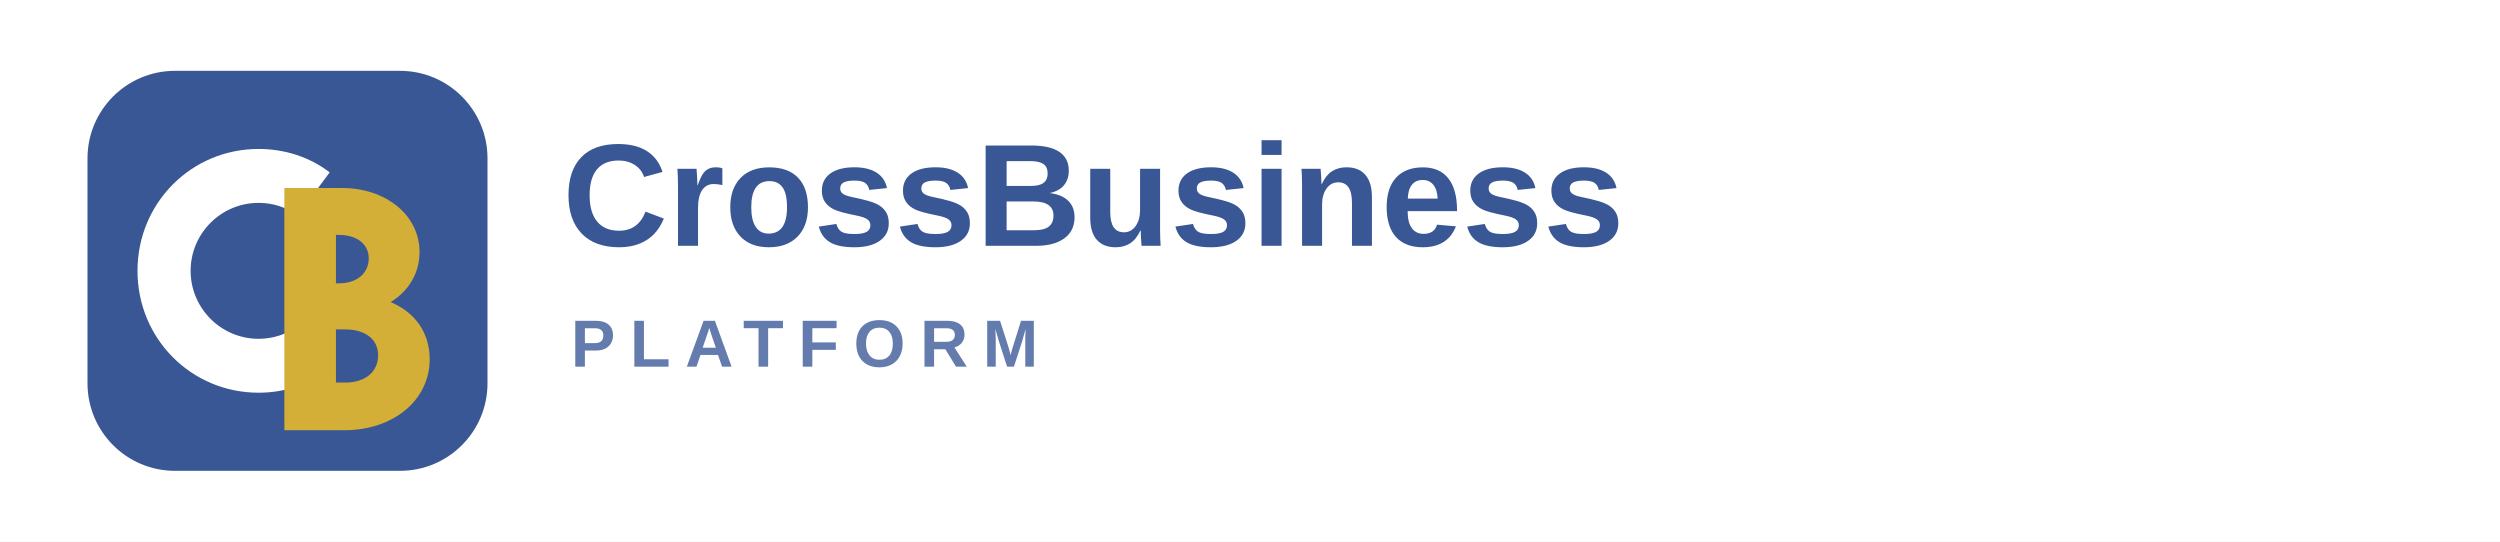
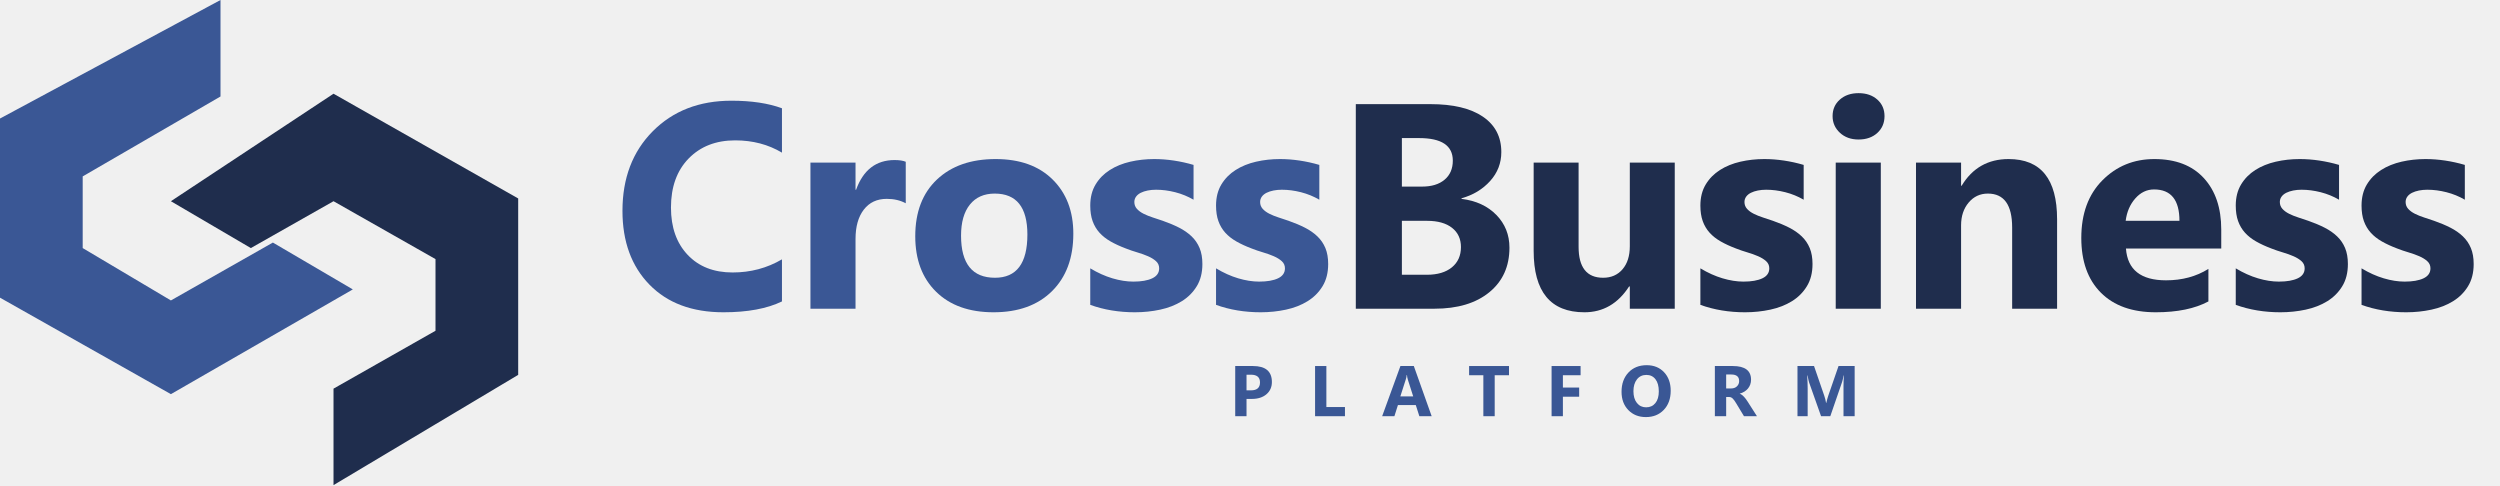
- <svg xmlns="http://www.w3.org/2000/svg" viewBox="0 0 1200 260">
-   <rect width="1200" height="260" fill="#FFFFFF" />
-   <g transform="translate(42 34) scale(.375)">
-     <rect width="512" height="512" rx="112" fill="#3A5795" />
-     <path d="M310 130c-26-20-58-30-91-30-86 0-155 69-155 156s69 156 155 156c34 0 66-11 92-31l-42-54c-14 10-31 16-50 16-48 0-87-39-87-87s39-87 87-87c19 0 36 6 50 16z" fill="white" />
-     <path d="M252 150h74c55 0 99 34 99 82 0 27-14 50-37 64 31 13 50 39 50 73 0 53-47 91-109 91h-77V150zm70 122c23 0 38-13 38-32 0-18-15-30-38-30h-4v62h4zm8 127c26 0 42-14 42-35 0-20-16-33-42-33h-12v68h12z" fill="#D4AF37" />
+ <svg xmlns="http://www.w3.org/2000/svg" viewBox="0 0 907 176" role="img" aria-labelledby="title">
+   <g transform="">
+     <path fill="#3A5795" d="M80 0 L80 35 L30 64 L30 90 L62 109 L99 88 L128 105 L62 143 L0 108 L0 43 Z" />
+     <path fill="#1F2D4D" d="M121 34 L188 72 L188 136 L121 176 L121 141 L158 120 L158 94 L121 73 L91 90 L62 73 Z" />
  </g>
-   <text x="270" y="118" font-family="Arial,Helvetica,sans-serif" font-size="70" font-weight="700" fill="#3A5795">CrossBusiness</text>
-   <text x="274" y="176" font-family="Arial,Helvetica,sans-serif" font-size="32" font-weight="600" letter-spacing="7" fill="#637BAD">PLATFORM</text>
+   <path fill="#3A5795" transform="translate(222.000 112) scale(0.051758 -0.051758)" d="M1192 51Q1035 -25 782 -25Q452 -25 263.0 169.0Q74 363 74 686Q74 1030 286.5 1244.0Q499 1458 838 1458Q1048 1458 1192 1405V1094Q1048 1180 864 1180Q662 1180 538.0 1053.0Q414 926 414 709Q414 501 531.0 377.5Q648 254 846 254Q1035 254 1192 346Z" />
+   <path fill="#3A5795" transform="translate(287.146 112) scale(0.051758 -0.051758)" d="M801 739Q744 770 668 770Q565 770 507.0 694.5Q449 619 449 489V0H133V1024H449V834H453Q528 1042 723 1042Q773 1042 801 1030Z" />
+   <path fill="#3A5795" transform="translate(328.329 112) scale(0.051758 -0.051758)" d="M621 -25Q365 -25 218.5 118.5Q72 262 72 508Q72 762 224.0 905.5Q376 1049 635 1049Q890 1049 1035.0 905.5Q1180 762 1180 526Q1180 271 1030.5 123.0Q881 -25 621 -25ZM629 807Q517 807 455.0 730.0Q393 653 393 512Q393 217 631 217Q858 217 858 520Q858 807 629 807Z" />
+   <path fill="#3A5795" transform="translate(392.130 112) scale(0.051758 -0.051758)" d="M66 27V283Q144 236 221.5 213.0Q299 190 368 190Q452 190 500.5 213.0Q549 236 549 283Q549 313 527.0 333.0Q505 353 470.5 368.0Q436 383 395.0 395.0Q354 407 316 422Q255 445 208.5 471.5Q162 498 130.5 533.0Q99 568 82.5 614.0Q66 660 66 723Q66 809 103.5 871.0Q141 933 203.5 972.5Q266 1012 346.5 1030.5Q427 1049 514 1049Q582 1049 652.0 1038.5Q722 1028 790 1008V764Q730 799 661.5 816.5Q593 834 527 834Q496 834 468.5 828.5Q441 823 420.0 812.5Q399 802 387.0 785.5Q375 769 375 748Q375 720 393.0 700.0Q411 680 440.0 665.5Q469 651 504.5 639.5Q540 628 575 616Q638 594 689.0 568.0Q740 542 776.5 507.0Q813 472 832.5 425.0Q852 378 852 313Q852 222 812.5 157.5Q773 93 707.5 52.5Q642 12 556.5 -6.5Q471 -25 379 -25Q210 -25 66 27Z" />
+   <path fill="#3A5795" transform="translate(437.764 112) scale(0.051758 -0.051758)" d="M66 27V283Q144 236 221.5 213.0Q299 190 368 190Q452 190 500.5 213.0Q549 236 549 283Q549 313 527.0 333.0Q505 353 470.5 368.0Q436 383 395.0 395.0Q354 407 316 422Q255 445 208.5 471.5Q162 498 130.5 533.0Q99 568 82.5 614.0Q66 660 66 723Q66 809 103.5 871.0Q141 933 203.5 972.5Q266 1012 346.5 1030.5Q427 1049 514 1049Q582 1049 652.0 1038.5Q722 1028 790 1008V764Q730 799 661.5 816.5Q593 834 527 834Q496 834 468.5 828.5Q441 823 420.0 812.5Q399 802 387.0 785.5Q375 769 375 748Q375 720 393.0 700.0Q411 680 440.0 665.5Q469 651 504.5 639.5Q540 628 575 616Q638 594 689.0 568.0Q740 542 776.5 507.0Q813 472 832.5 425.0Q852 378 852 313Q852 222 812.5 157.5Q773 93 707.5 52.5Q642 12 556.5 -6.5Q471 -25 379 -25Q210 -25 66 27Z" />
+   <path fill="#1F2D4D" transform="translate(483.397 112) scale(0.051758 -0.051758)" d="M164 0V1434H686Q926 1434 1055.0 1346.0Q1184 1258 1184 1098Q1184 982 1105.5 895.0Q1027 808 905 774V770Q1058 751 1149.5 657.0Q1241 563 1241 428Q1241 231 1100.0 115.5Q959 0 715 0ZM487 1196V856H629Q729 856 786.5 904.5Q844 953 844 1038Q844 1196 608 1196ZM487 616V238H662Q774 238 837.5 290.0Q901 342 901 432Q901 518 838.5 567.0Q776 616 664 616Z" />
+   <path fill="#1F2D4D" transform="translate(550.355 112) scale(0.051758 -0.051758)" d="M1106 0H791V156H786Q669 -25 473 -25Q117 -25 117 406V1024H432V434Q432 217 604 217Q689 217 740.0 276.5Q791 336 791 438V1024H1106Z" />
+   <path fill="#1F2D4D" transform="translate(613.483 112) scale(0.051758 -0.051758)" d="M66 27V283Q144 236 221.5 213.0Q299 190 368 190Q452 190 500.5 213.0Q549 236 549 283Q549 313 527.0 333.0Q505 353 470.5 368.0Q436 383 395.0 395.0Q354 407 316 422Q255 445 208.5 471.5Q162 498 130.5 533.0Q99 568 82.5 614.0Q66 660 66 723Q66 809 103.5 871.0Q141 933 203.5 972.5Q266 1012 346.5 1030.5Q427 1049 514 1049Q582 1049 652.0 1038.5Q722 1028 790 1008V764Q730 799 661.5 816.5Q593 834 527 834Q496 834 468.5 828.5Q441 823 420.0 812.5Q399 802 387.0 785.5Q375 769 375 748Q375 720 393.0 700.0Q411 680 440.0 665.5Q469 651 504.5 639.5Q540 628 575 616Q638 594 689.0 568.0Q740 542 776.5 507.0Q813 472 832.5 425.0Q852 378 852 313Q852 222 812.5 157.5Q773 93 707.5 52.5Q642 12 556.5 -6.5Q471 -25 379 -25Q210 -25 66 27Z" />
+   <path fill="#1F2D4D" transform="translate(659.117 112) scale(0.051758 -0.051758)" d="M293 1186Q213 1186 162.0 1233.5Q111 1281 111 1350Q111 1421 162.0 1466.0Q213 1511 293 1511Q374 1511 424.5 1466.0Q475 1421 475 1350Q475 1278 424.5 1232.0Q374 1186 293 1186ZM449 0H133V1024H449Z" />
+   <path fill="#1F2D4D" transform="translate(688.240 112) scale(0.051758 -0.051758)" d="M1122 0H807V569Q807 807 637 807Q555 807 502.0 744.0Q449 681 449 584V0H133V1024H449V862H453Q566 1049 782 1049Q1122 1049 1122 627Z" />
+   <path fill="#1F2D4D" transform="translate(751.368 112) scale(0.051758 -0.051758)" d="M1053 422H385Q401 199 666 199Q835 199 963 279V51Q821 -25 594 -25Q346 -25 209.0 112.5Q72 250 72 496Q72 751 220.0 900.0Q368 1049 584 1049Q808 1049 930.5 916.0Q1053 783 1053 555ZM760 616Q760 836 582 836Q506 836 450.5 773.0Q395 710 383 616Z" />
+   <path fill="#1F2D4D" transform="translate(807.716 112) scale(0.051758 -0.051758)" d="M66 27V283Q144 236 221.5 213.0Q299 190 368 190Q452 190 500.5 213.0Q549 236 549 283Q549 313 527.0 333.0Q505 353 470.5 368.0Q436 383 395.0 395.0Q354 407 316 422Q255 445 208.5 471.5Q162 498 130.5 533.0Q99 568 82.5 614.0Q66 660 66 723Q66 809 103.5 871.0Q141 933 203.5 972.5Q266 1012 346.5 1030.5Q427 1049 514 1049Q582 1049 652.0 1038.5Q722 1028 790 1008V764Q730 799 661.5 816.5Q593 834 527 834Q496 834 468.5 828.5Q441 823 420.0 812.5Q399 802 387.0 785.5Q375 769 375 748Q375 720 393.0 700.0Q411 680 440.0 665.5Q469 651 504.5 639.5Q540 628 575 616Q638 594 689.0 568.0Q740 542 776.5 507.0Q813 472 832.5 425.0Q852 378 852 313Q852 222 812.5 157.5Q773 93 707.5 52.5Q642 12 556.5 -6.5Q471 -25 379 -25Q210 -25 66 27Z" />
+   <path fill="#1F2D4D" transform="translate(853.350 112) scale(0.051758 -0.051758)" d="M66 27V283Q144 236 221.5 213.0Q299 190 368 190Q452 190 500.5 213.0Q549 236 549 283Q549 313 527.0 333.0Q505 353 470.5 368.0Q436 383 395.0 395.0Q354 407 316 422Q255 445 208.5 471.5Q162 498 130.5 533.0Q99 568 82.5 614.0Q66 660 66 723Q66 809 103.5 871.0Q141 933 203.5 972.5Q266 1012 346.5 1030.5Q427 1049 514 1049Q582 1049 652.0 1038.5Q722 1028 790 1008V764Q730 799 661.5 816.5Q593 834 527 834Q496 834 468.5 828.5Q441 823 420.0 812.5Q399 802 387.0 785.5Q375 769 375 748Q375 720 393.0 700.0Q411 680 440.0 665.5Q469 651 504.5 639.5Q540 628 575 616Q638 594 689.0 568.0Q740 542 776.5 507.0Q813 472 832.5 425.0Q852 378 852 313Q852 222 812.5 157.5Q773 93 707.5 52.5Q642 12 556.5 -6.5Q471 -25 379 -25Q210 -25 66 27Z" />
+   <path fill="#3A5795" transform="translate(446.056 151) scale(0.012695 -0.012695)" d="M487 494V0H164V1434H670Q1212 1434 1212 977Q1212 761 1056.5 627.5Q901 494 641 494ZM487 1186V739H614Q872 739 872 965Q872 1186 614 1186Z" />
+   <path fill="#3A5795" transform="translate(475.027 151) scale(0.012695 -0.012695)" d="M1018 0H164V1434H487V262H1018Z" />
+   <path fill="#3A5795" transform="translate(501.319 151) scale(0.012695 -0.012695)" d="M1425 0H1073L971 319H461L360 0H10L532 1434H915ZM897 567 743 1049Q726 1103 719 1178H711Q706 1115 686 1053L530 567Z" />
+   <path fill="#3A5795" transform="translate(532.600 151) scale(0.012695 -0.012695)" d="M1171 1171H762V0H438V1171H31V1434H1171Z" />
+   <path fill="#3A5795" transform="translate(560.834 151) scale(0.012695 -0.012695)" d="M993 1171H487V819H952V557H487V0H164V1434H993Z" />
+   <path fill="#3A5795" transform="translate(587.355 151) scale(0.012695 -0.012695)" d="M770 -25Q462 -25 268.0 175.5Q74 376 74 698Q74 1038 271.0 1248.0Q468 1458 793 1458Q1100 1458 1289.5 1257.0Q1479 1056 1479 727Q1479 389 1282.5 182.0Q1086 -25 770 -25ZM784 1180Q614 1180 514.0 1052.5Q414 925 414 715Q414 502 514.0 378.0Q614 254 776 254Q943 254 1041.0 374.5Q1139 495 1139 709Q1139 932 1044.0 1056.0Q949 1180 784 1180Z" />
+   <path fill="#3A5795" transform="translate(620.071 151) scale(0.012695 -0.012695)" d="M1367 0H996L773 369Q748 411 725.0 444.0Q702 477 678.5 500.5Q655 524 629.5 536.5Q604 549 574 549H487V0H164V1434H676Q1198 1434 1198 1044Q1198 969 1175.0 905.5Q1152 842 1110.0 791.0Q1068 740 1008.5 703.0Q949 666 876 645V641Q908 631 938.0 608.5Q968 586 996.0 556.0Q1024 526 1049.5 491.5Q1075 457 1096 424ZM487 1192V793H627Q731 793 794 853Q858 914 858 1004Q858 1192 633 1192Z" />
+   <path fill="#3A5795" transform="translate(650.044 151) scale(0.012695 -0.012695)" d="M1798 0H1479V858Q1479 997 1491 1165H1483Q1458 1033 1438 975L1102 0H838L496 965Q482 1004 451 1165H442Q455 953 455 793V0H164V1434H637L930 584Q965 482 981 379H987Q1014 498 1044 586L1337 1434H1798Z" />
</svg>
